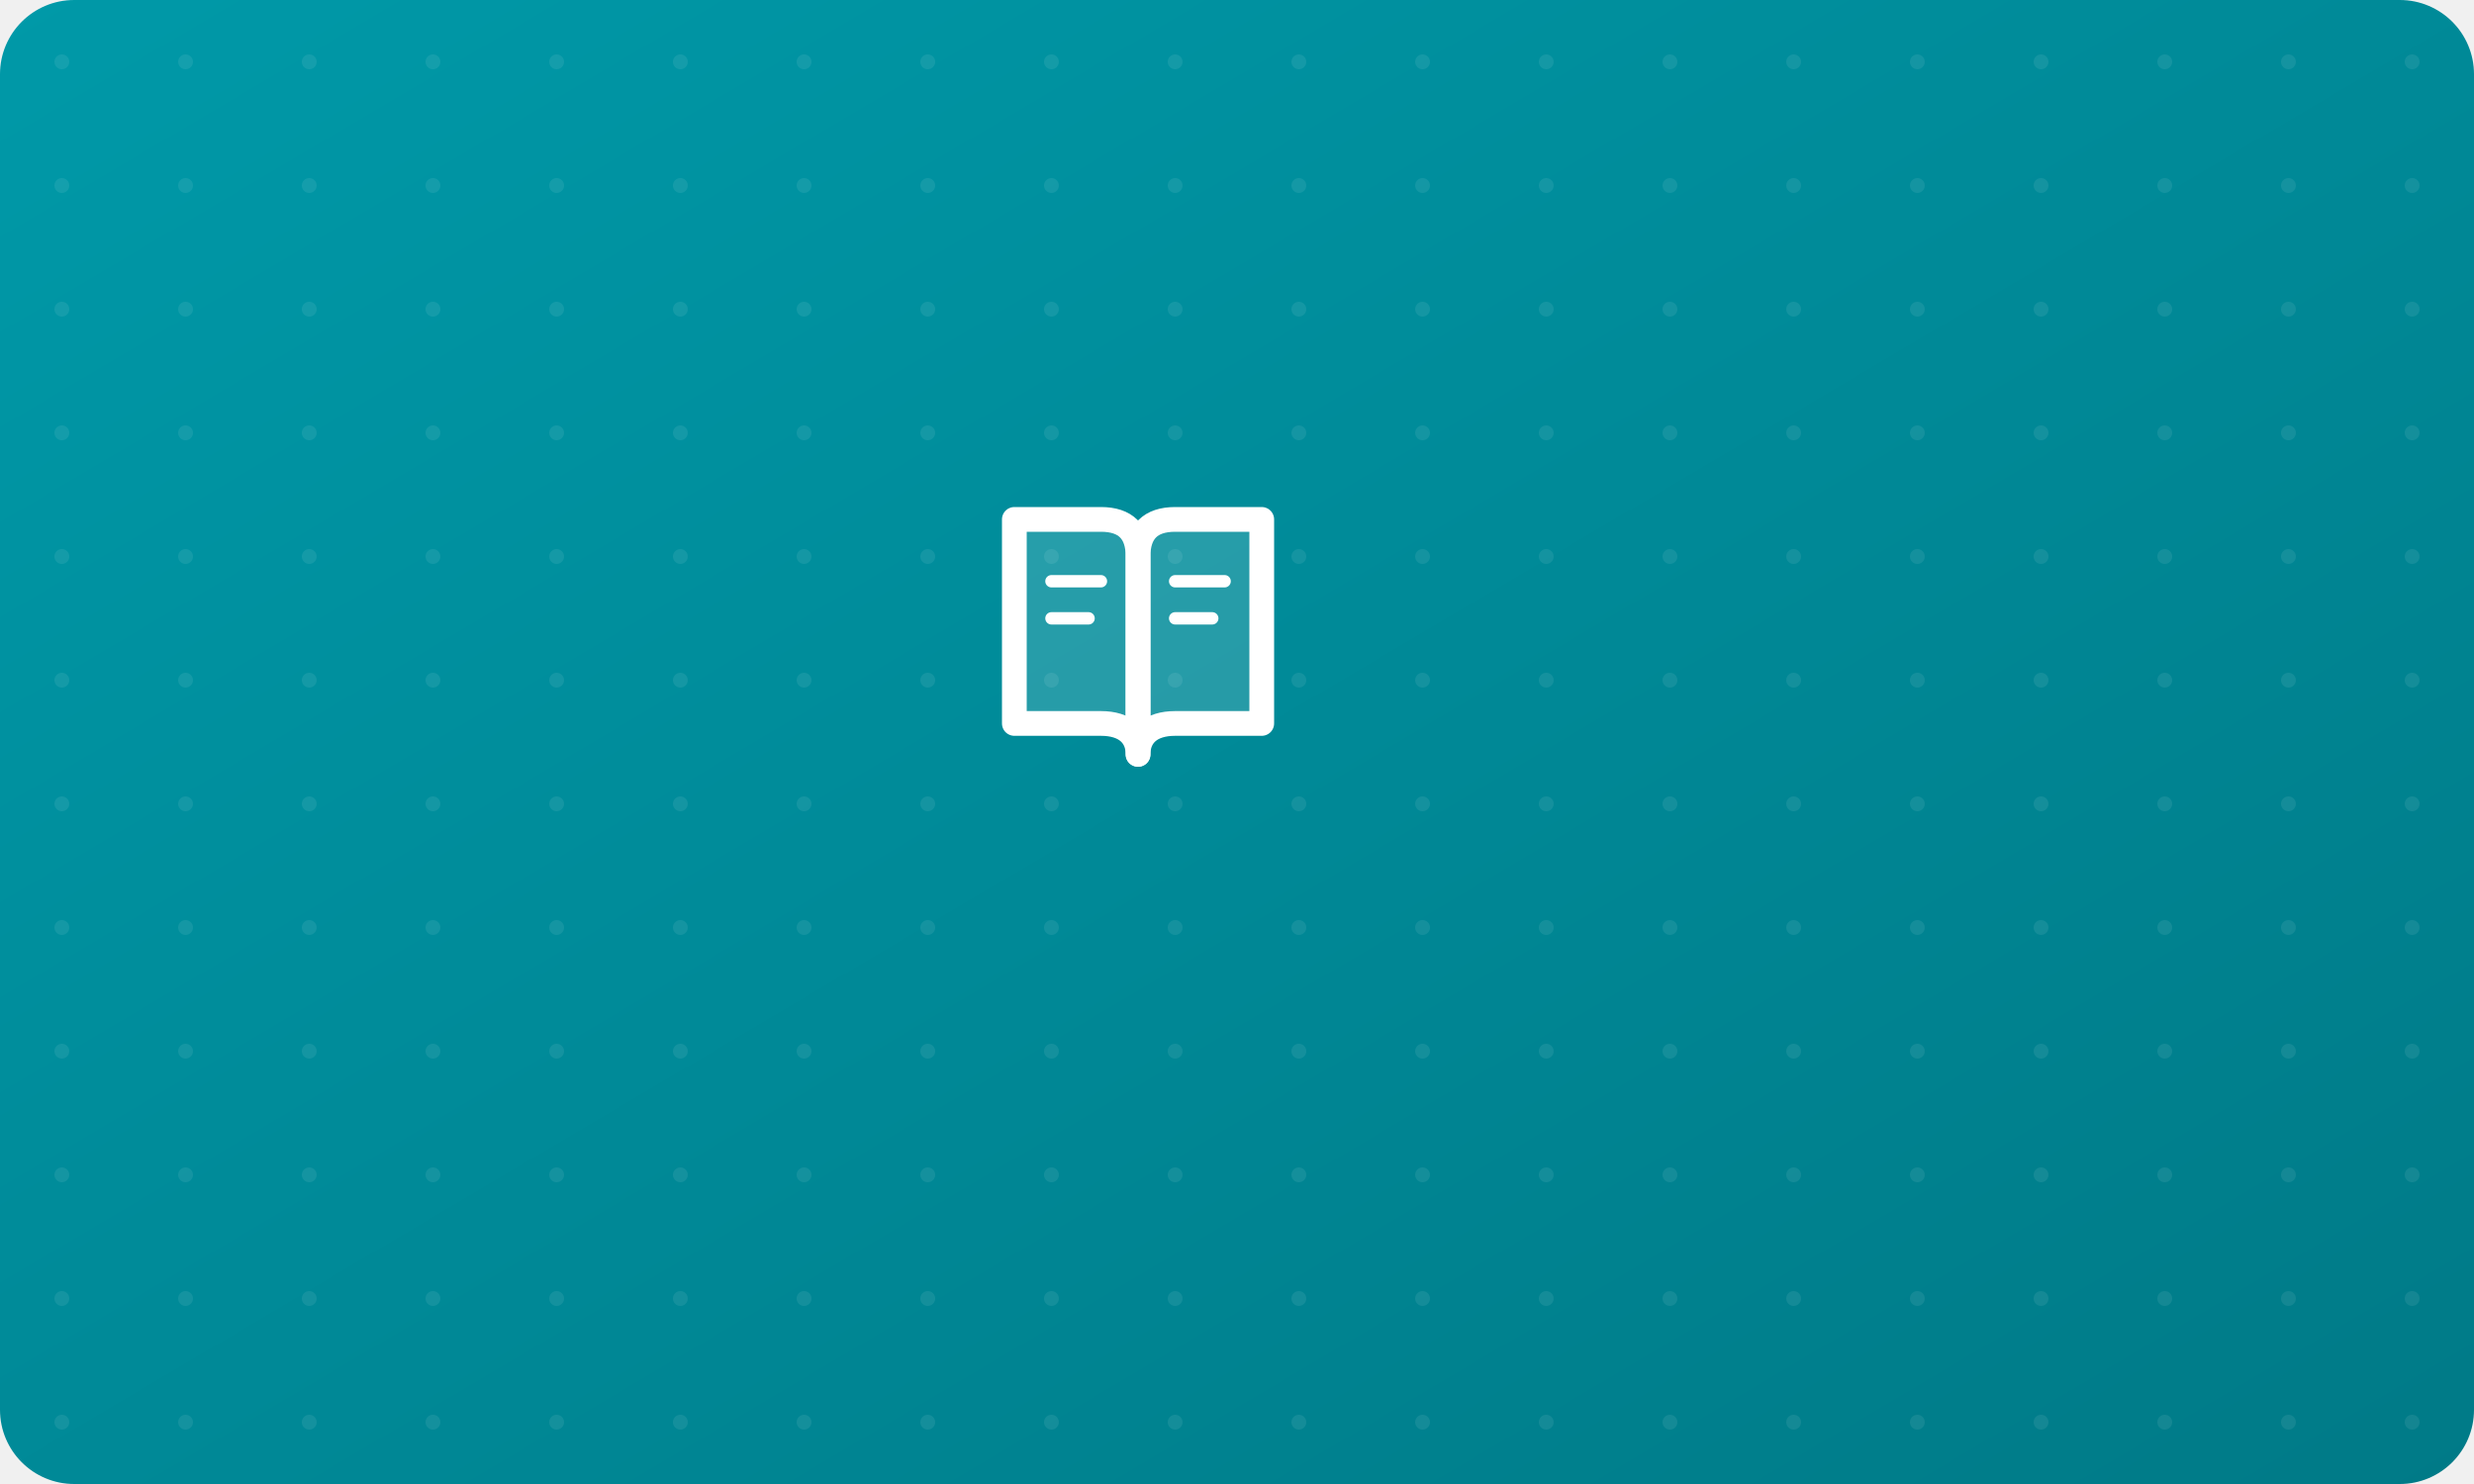
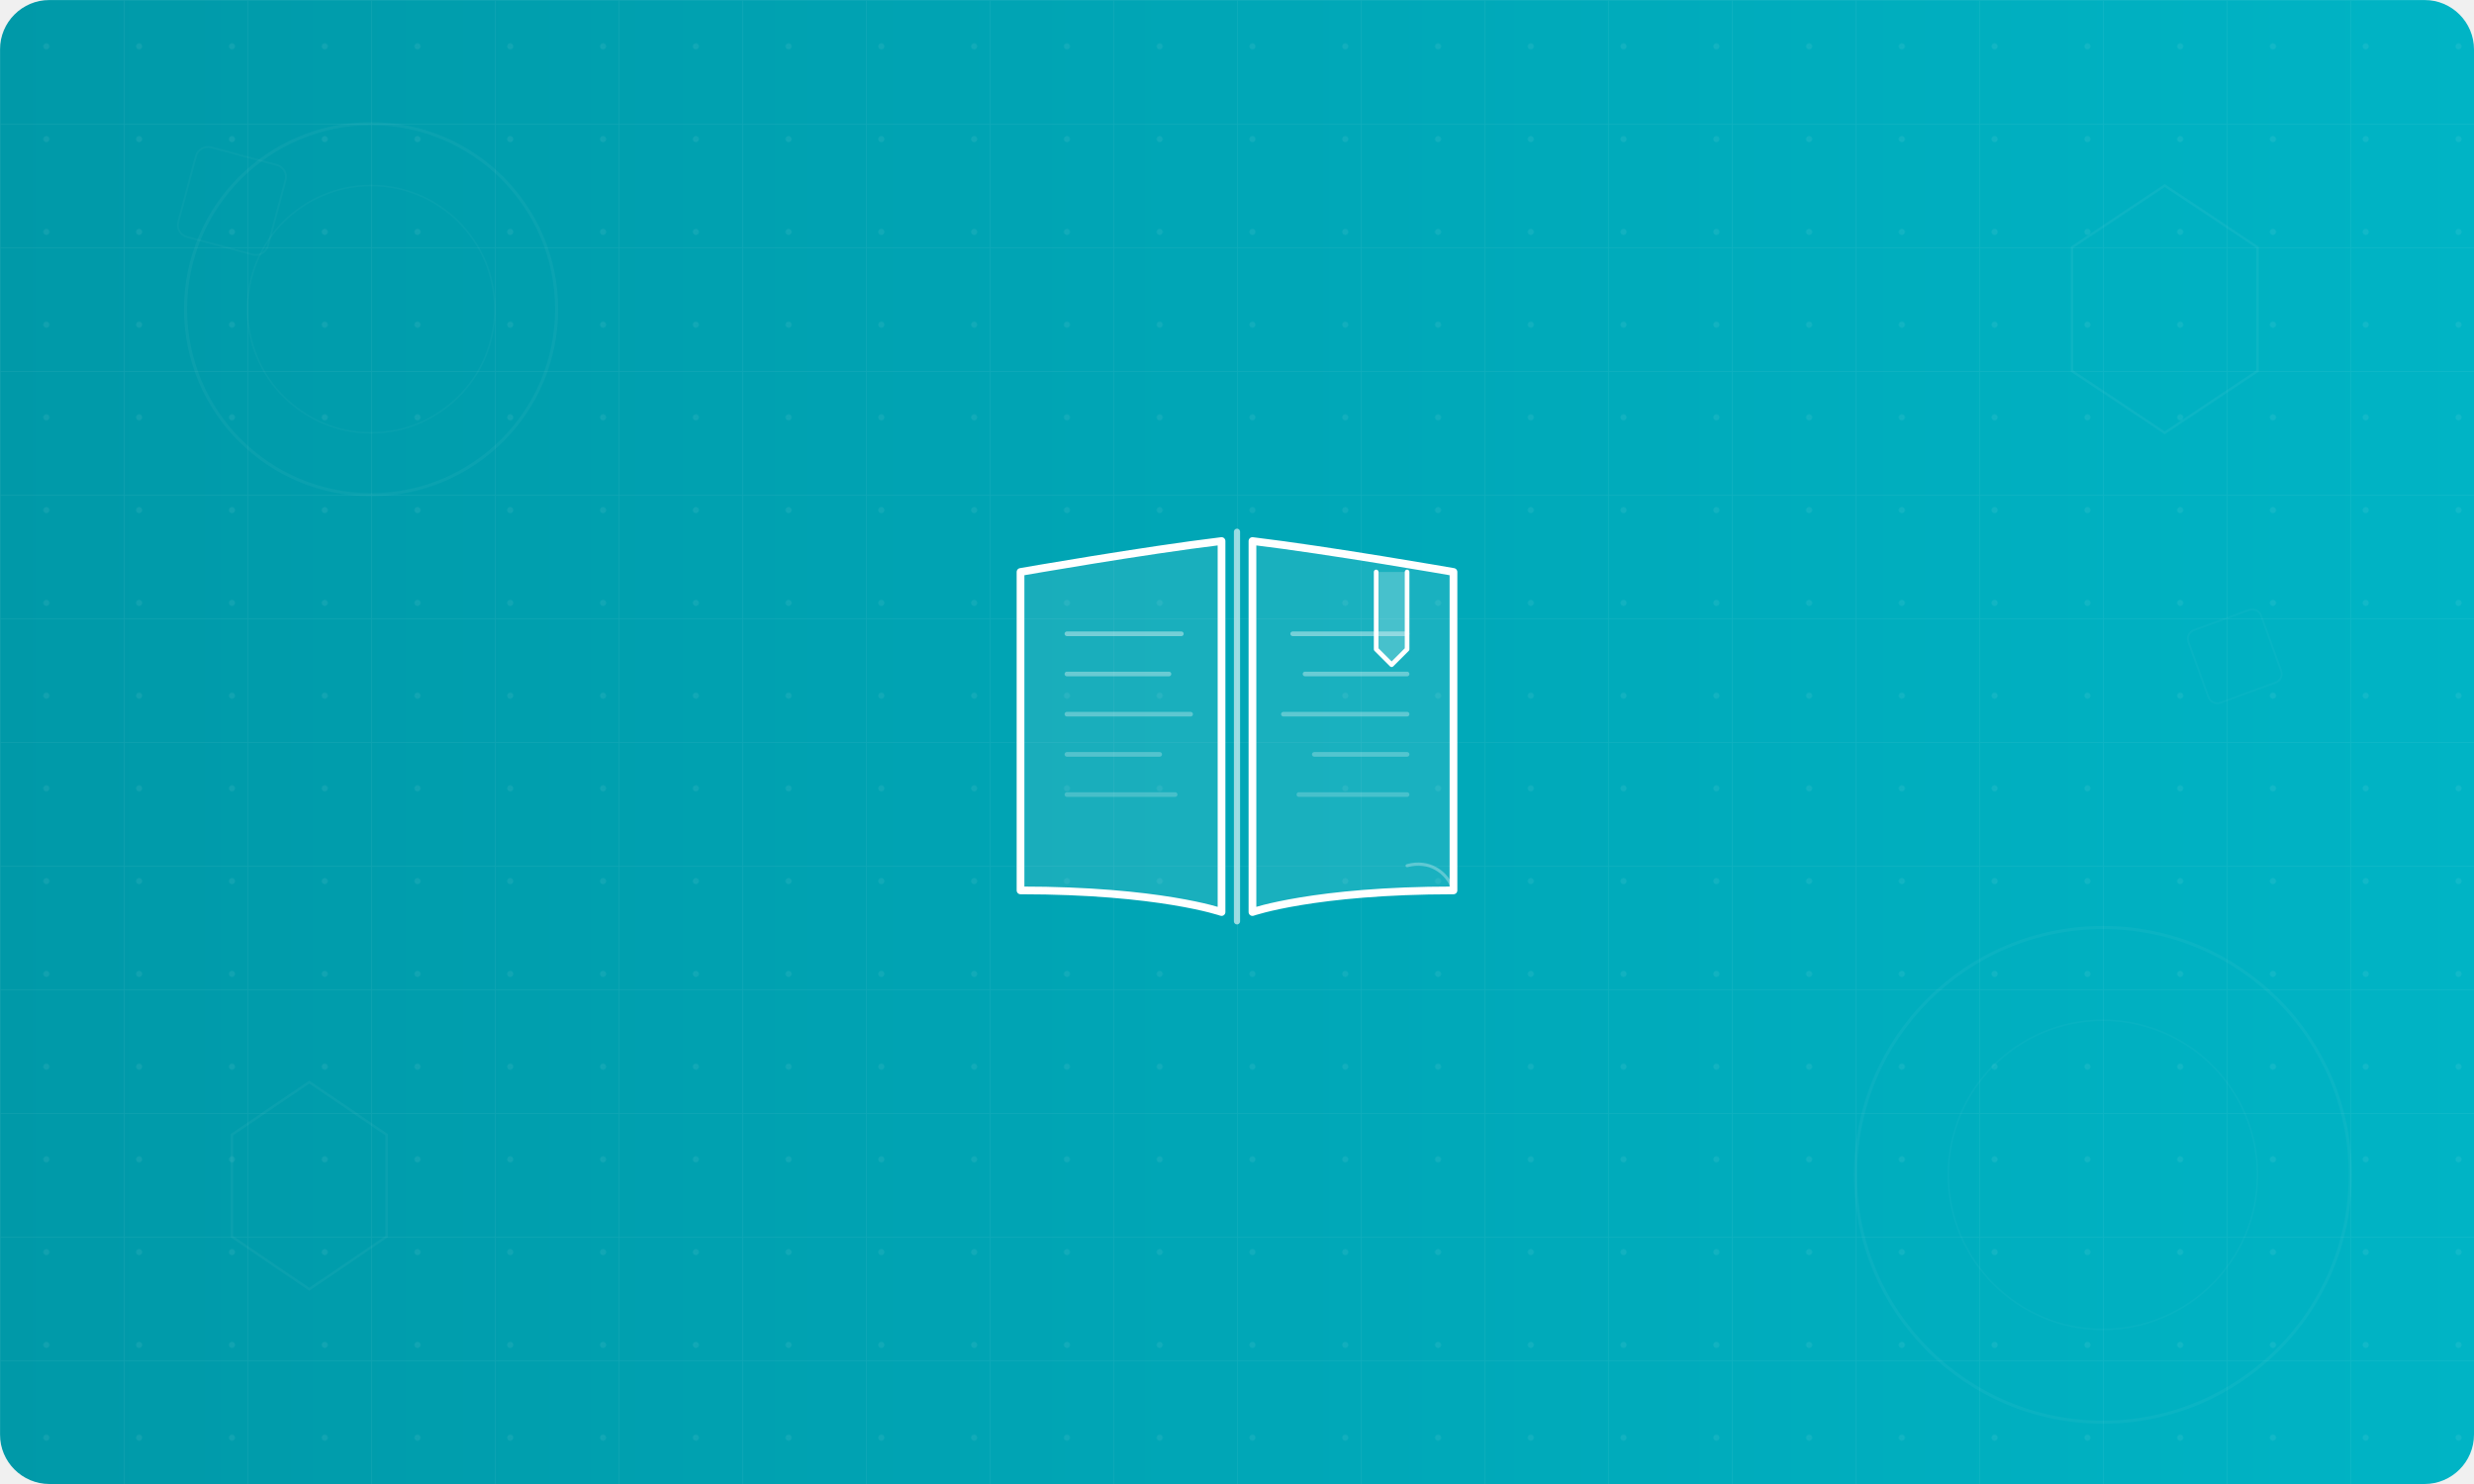
- <svg xmlns="http://www.w3.org/2000/svg" width="400" height="240" viewBox="0 0 400 240">
+ <svg xmlns="http://www.w3.org/2000/svg" width="800" height="480" viewBox="0 0 800 480">
  <defs>
-     <pattern id="dots" width="20" height="20" patternUnits="userSpaceOnUse">
-       <circle cx="10" cy="10" r="1.2" fill="white" opacity="0.08" />
+     <linearGradient id="bg" x1="0" y1="0" x2="1" y2="0">
+       <stop offset="0%" stop-color="#0099A8" />
+       <stop offset="100%" stop-color="#00B4C5" />
+     </linearGradient>
+     <pattern id="grid" width="40" height="40" patternUnits="userSpaceOnUse">
+       <path d="M 40 0 L 0 0 0 40" fill="none" stroke="white" stroke-width="0.5" opacity="0.06" />
    </pattern>
-     <linearGradient id="bg" x1="0" y1="0" x2="1" y2="1">
-       <stop offset="0%" stop-color="#0099A8" />
-       <stop offset="100%" stop-color="#007A87" />
-     </linearGradient>
+     <pattern id="dots" width="30" height="30" patternUnits="userSpaceOnUse">
+       <circle cx="15" cy="15" r="1" fill="white" opacity="0.07" />
+     </pattern>
  </defs>
-   <rect width="400" height="240" rx="12" fill="url(#bg)" />
-   <rect width="400" height="240" rx="12" fill="url(#dots)" />
-   <g transform="translate(160,80)" fill="none" stroke="white" stroke-width="4" stroke-linecap="round" stroke-linejoin="round">
-     <path d="M4 4h14c4 0 6 2 6 6v32c0-3-2-5-6-5H4z" fill="white" fill-opacity="0.15" />
-     <path d="M44 4H30c-4 0-6 2-6 6v32c0-3 2-5 6-5h14z" fill="white" fill-opacity="0.15" />
-     <line x1="10" y1="14" x2="18" y2="14" stroke-width="2" />
-     <line x1="10" y1="20" x2="16" y2="20" stroke-width="2" />
-     <line x1="30" y1="14" x2="38" y2="14" stroke-width="2" />
-     <line x1="30" y1="20" x2="36" y2="20" stroke-width="2" />
+   <rect width="800" height="480" rx="16" fill="url(#bg)" />
+   <rect width="800" height="480" rx="16" fill="url(#grid)" />
+   <rect width="800" height="480" rx="16" fill="url(#dots)" />
+   <circle cx="120" cy="100" r="60" fill="none" stroke="white" stroke-width="1" opacity="0.04" />
+   <circle cx="120" cy="100" r="40" fill="none" stroke="white" stroke-width="0.5" opacity="0.03" />
+   <circle cx="680" cy="380" r="80" fill="none" stroke="white" stroke-width="1" opacity="0.04" />
+   <circle cx="680" cy="380" r="50" fill="none" stroke="white" stroke-width="0.5" opacity="0.03" />
+   <polygon points="700,60 730,80 730,120 700,140 670,120 670,80" fill="none" stroke="white" stroke-width="0.8" opacity="0.05" />
+   <polygon points="100,350 125,367 125,400 100,417 75,400 75,367" fill="none" stroke="white" stroke-width="0.8" opacity="0.04" />
+   <rect x="60" y="50" width="30" height="30" rx="4" fill="none" stroke="white" stroke-width="0.6" opacity="0.03" transform="rotate(15 75 65)" />
+   <rect x="710" y="200" width="25" height="25" rx="3" fill="none" stroke="white" stroke-width="0.6" opacity="0.03" transform="rotate(-20 722 212)" />
+   <g transform="translate(400,240)" fill="none" stroke="white" stroke-width="3" stroke-linecap="round" stroke-linejoin="round">
+     <path d="M-5,-65 L-5,55 C-5,55 -25,48 -70,48 L-70,-55 C-70,-55 -30,-62 -5,-65z" fill="white" fill-opacity="0.1" stroke-width="2.5" />
+     <path d="M5,-65 L5,55 C5,55 25,48 70,48 L70,-55 C70,-55 30,-62 5,-65z" fill="white" fill-opacity="0.1" stroke-width="2.5" />
+     <path d="M0,-68 L0,58" stroke-width="2" opacity="0.6" />
+     <line x1="-55" y1="-35" x2="-18" y2="-35" stroke-width="1.5" opacity="0.4" />
+     <line x1="-55" y1="-22" x2="-22" y2="-22" stroke-width="1.5" opacity="0.35" />
+     <line x1="-55" y1="-9" x2="-15" y2="-9" stroke-width="1.5" opacity="0.3" />
+     <line x1="-55" y1="4" x2="-25" y2="4" stroke-width="1.5" opacity="0.25" />
+     <line x1="-55" y1="17" x2="-20" y2="17" stroke-width="1.5" opacity="0.2" />
+     <line x1="18" y1="-35" x2="55" y2="-35" stroke-width="1.5" opacity="0.4" />
+     <line x1="22" y1="-22" x2="55" y2="-22" stroke-width="1.5" opacity="0.35" />
+     <line x1="15" y1="-9" x2="55" y2="-9" stroke-width="1.5" opacity="0.3" />
+     <line x1="25" y1="4" x2="55" y2="4" stroke-width="1.5" opacity="0.25" />
+     <line x1="20" y1="17" x2="55" y2="17" stroke-width="1.5" opacity="0.2" />
+     <path d="M45,-55 L45,-30 L50,-25 L55,-30 L55,-55" fill="white" fill-opacity="0.2" stroke-width="1.5" />
+     <path d="M70,48 C68,42 62,38 55,40" stroke-width="1" opacity="0.3" />
  </g>
</svg>
